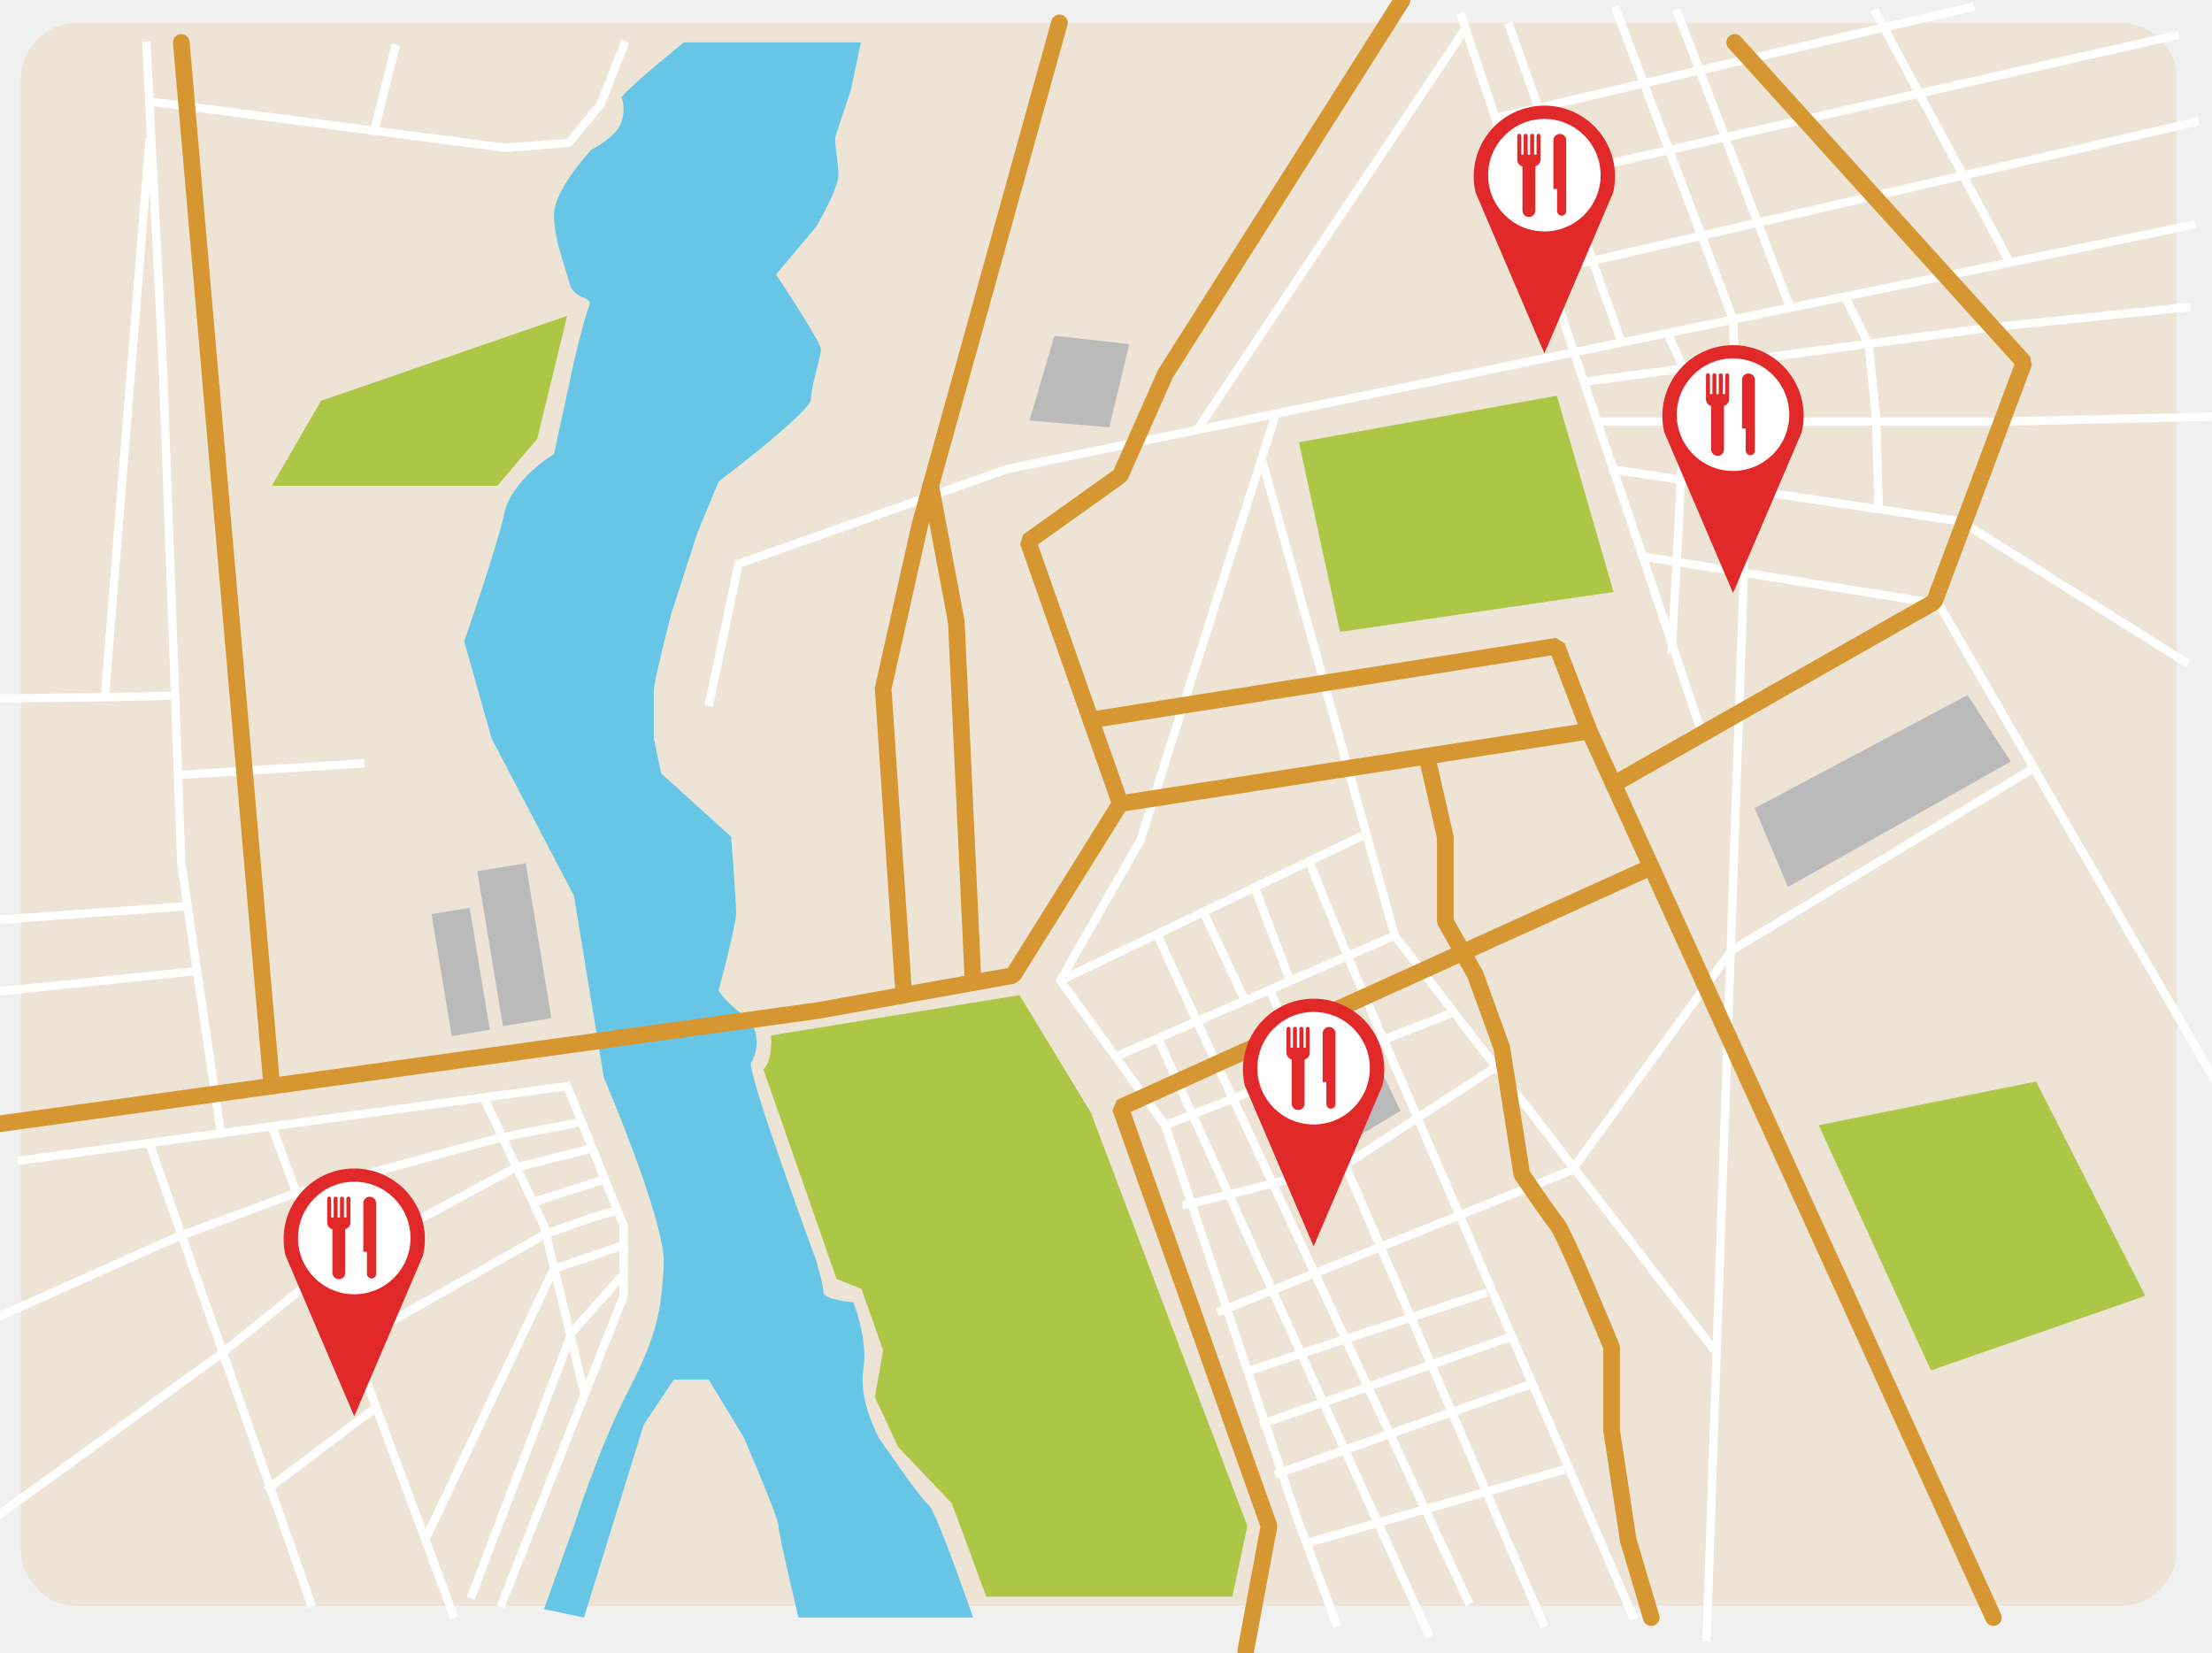
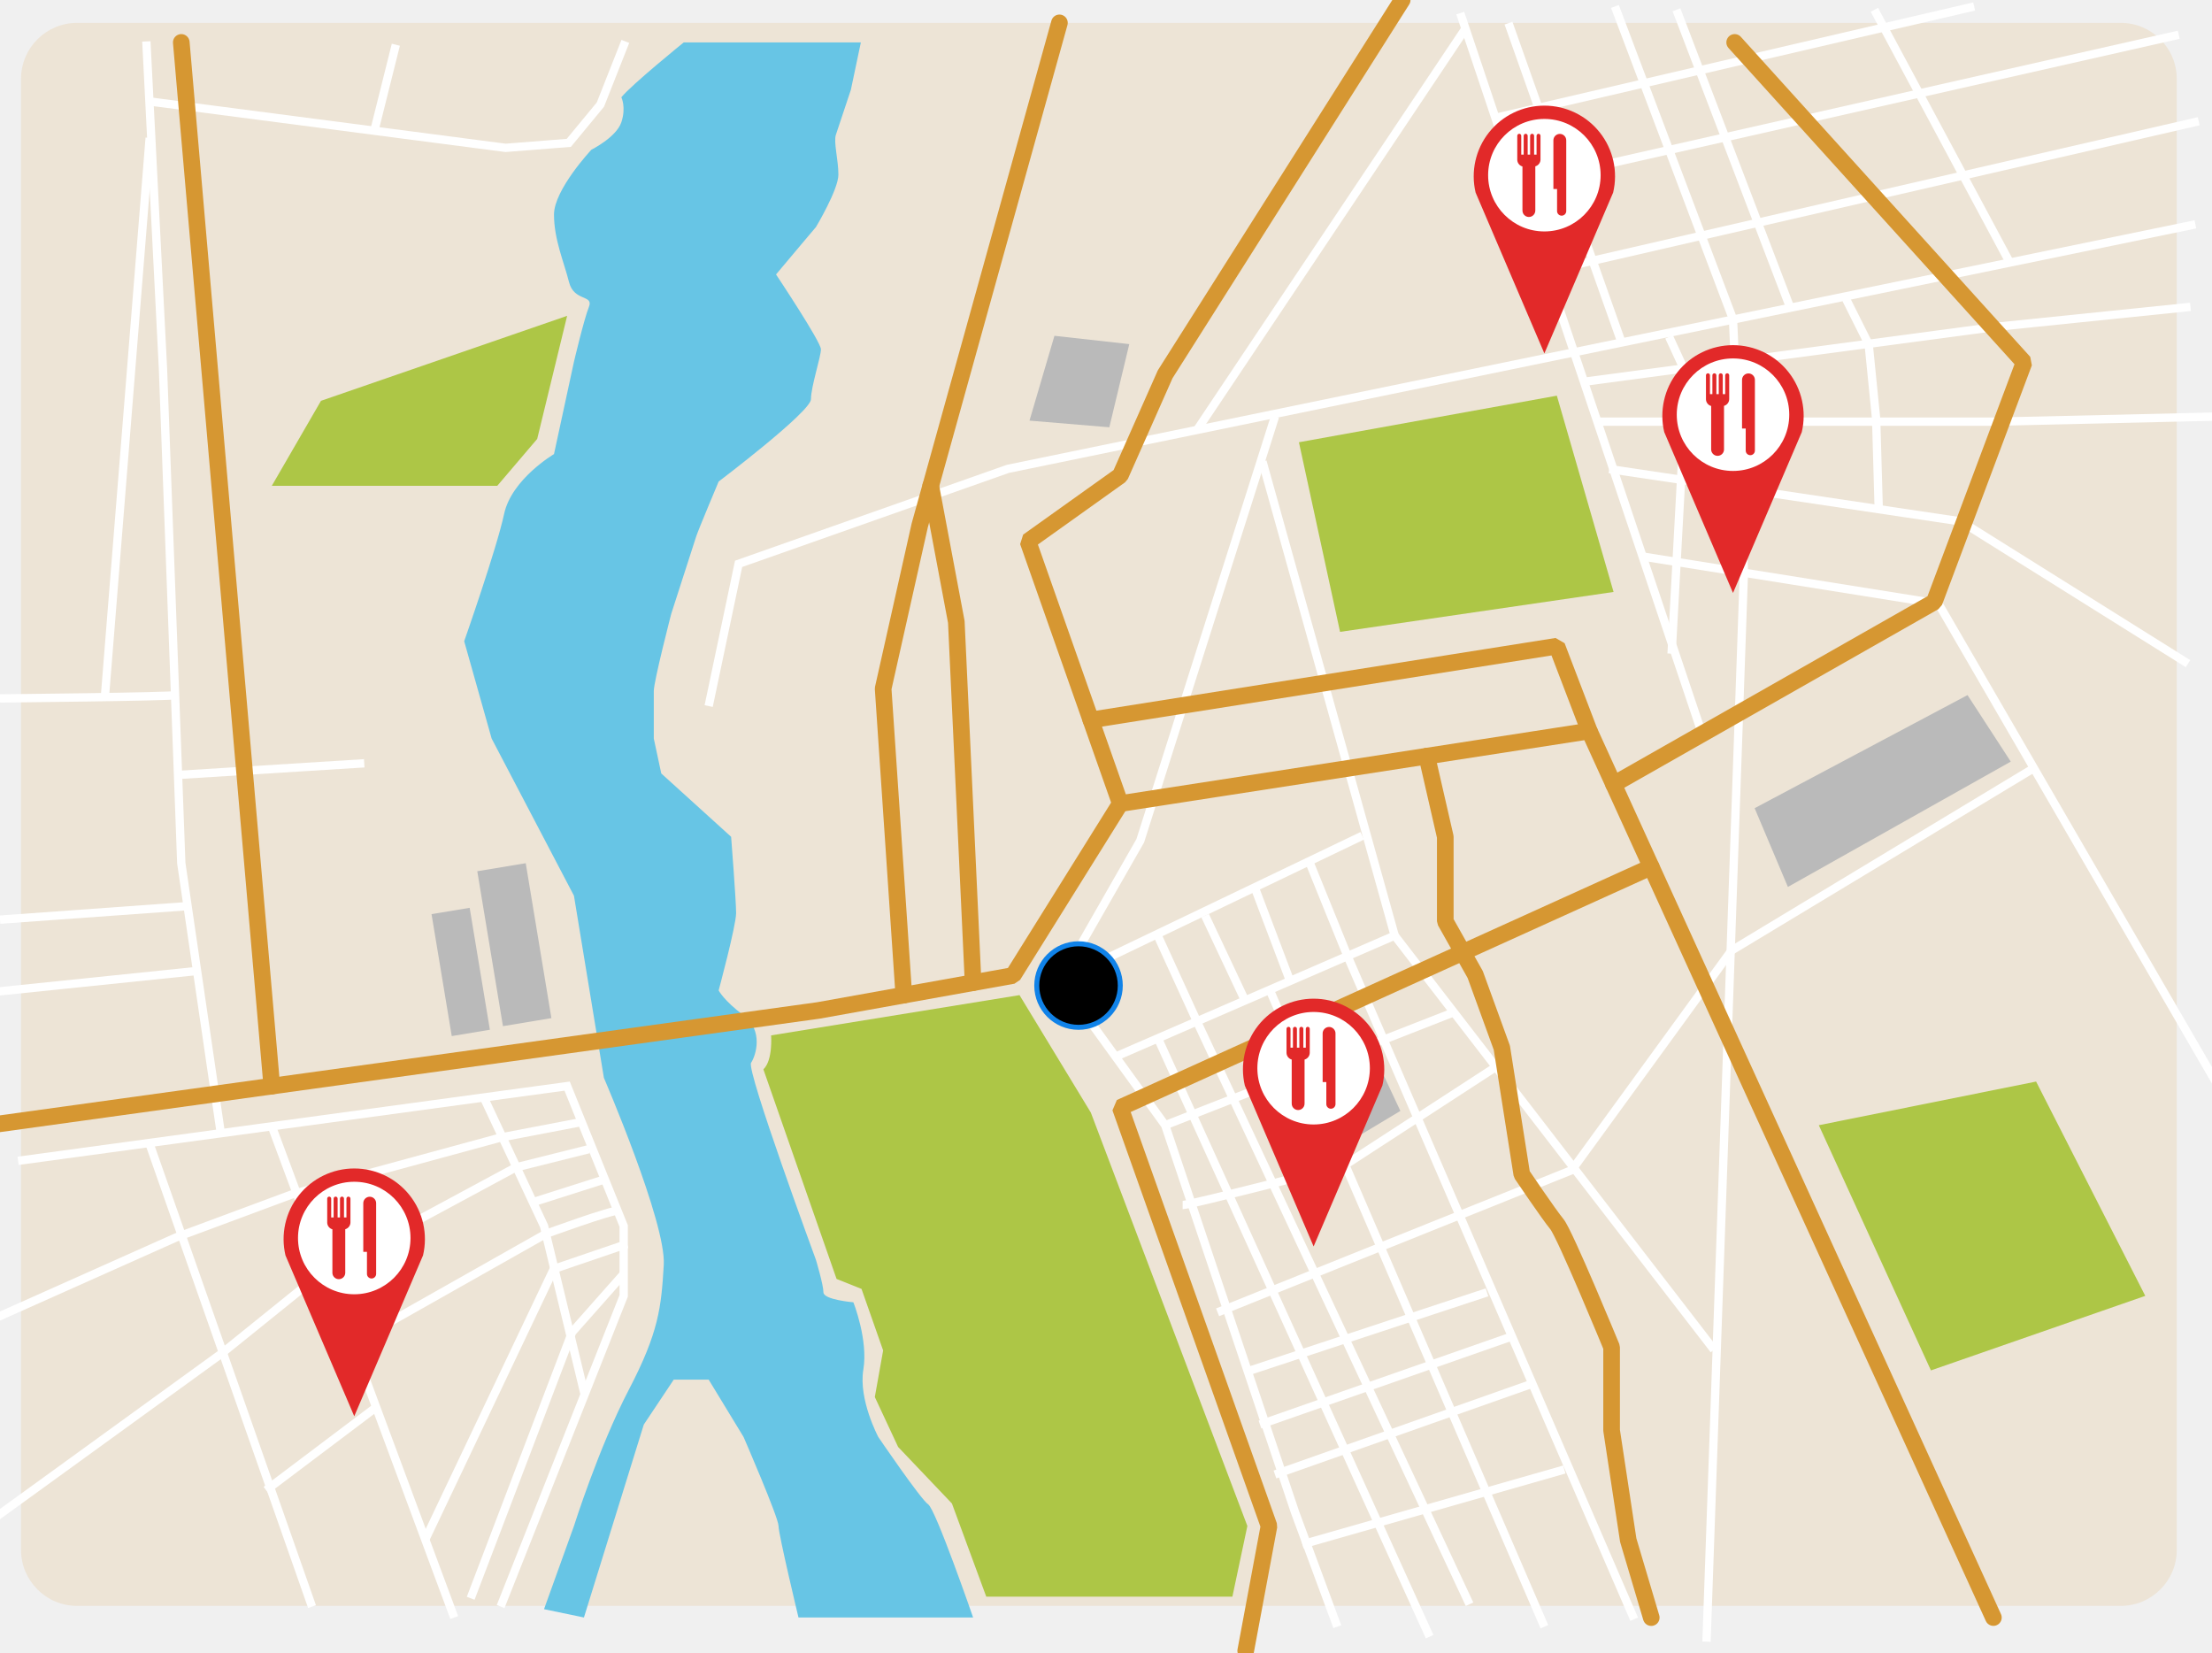
<svg xmlns="http://www.w3.org/2000/svg" id="map" viewBox="0 0 1330 993.77">
  <defs>
    <style>
-         .mapFoodCls-1 {
-             fill: #ede4d6;
-         }
-         
-         .mapFoodCls-2 {
-             fill: #67c5e5;
-         }
-         
-         .mapFoodCls-3 {
-             fill: #adc646;
-         }
-         
-         .mapFoodCls-4,
-         .mapFoodCls-6 {
-             fill: none;
-         }
-         
-         .mapFoodCls-4 {
-             stroke: #fff;
-             stroke-miterlimit: 10;
-             stroke-width: 5px;
-         }
-         
-         .mapFoodCls-5 {
-             fill: #bababa;
-         }
-         
-         .mapFoodCls-6 {
-             stroke: #d69732;
-             stroke-linecap: round;
-             stroke-linejoin: bevel;
-             stroke-width: 10px;
-         }
-         
-         .mapFoodCls-7 {
-             fill: #e22929;
-         }
-         
-         .mapFoodCls-8 {
-             fill: #fff;
-         }
+             .mapFoodCls-1 {
+                 fill: #ede4d6;
+             }
+ 
+             .mapFoodCls-2 {
+                 fill: #67c5e5;
+             }
+ 
+             .mapFoodCls-3 {
+                 fill: #adc646;
+             }
+ 
+             .mapFoodCls-4,
+             .mapFoodCls-6 {
+                 fill: none;
+             }
+ 
+             .mapFoodCls-4 {
+                 stroke: #fff;
+                 stroke-miterlimit: 10;
+                 stroke-width: 5px;
+             }
+ 
+             .mapFoodCls-5 {
+                 fill: #bababa;
+             }
+ 
+             .mapFoodCls-6 {
+                 stroke: #d69732;
+                 stroke-linecap: round;
+                 stroke-linejoin: bevel;
+                 stroke-width: 10px;
+             }
+ 
+             .mapFoodCls-7 {
+                 fill: #e22929;
+             }
+ 
+             .mapFoodCls-8 {
+                 fill: #fff;
+             }
+ 
+             .mapFoodCls-9 {
+                 fill: #1082e8;
+             }
+ 
+             .mapFoodCls-10 {
+                 stroke: #1082e8;
+                 stroke-width: 3px;
+             }
        </style>
  </defs>
  <rect class="mapFoodCls-1" x="12.65" y="13.75" width="1296.16" height="951.7" rx="33.69" ry="33.69" />
  <path class="mapFoodCls-2" d="M411.1,25.5s-31.5,25.5-37.5,33c0,0,3,6,0,15s-18,16.5-18,16.5-22.5,24-22.5,39,6,28.5,9,40.5,15,7.5,12,15-9,33-9,33l-12,55.5s-25.5,15-30,36-24,76.5-24,76.5l16.5,58.5,49.5,94.5,18,109.49s37.5,87,36,112.49-3,40.5-21,75-33,81.95-33,81.95l-18,50,24,5,36-116,18-27h21l21,34.5s21,48.4,21,53.45,12,55.05,12,55.05h105s-22.5-65-27-68-30-40.5-30-40.5-12-22.5-9-40.5-6-40.5-6-40.5-18-1.5-18-6-4.5-19.5-4.5-19.5-42-114-39-118.49,7.5-19.5-4.5-28.5-15-15-15-15,10.5-39,10.5-46.5-3-45.87-3-45.87L397.6,465l-4.5-21v-28.5c0-6,10.5-46.5,10.5-46.5s13.5-42,15-46.5,13.5-33,13.5-33,55.5-42,55.5-49.5,6-25.5,6-30-27-45-27-45c7.5-9,24-28.5,24-28.5S504.1,114,504.1,105s-3-19.5-1.5-24l9-27,6-28.5H411.1Z" />
-   <path class="mapFoodCls-3" d="M463.64,622.47s1.17,14.93-4.64,20.42l44,126,15,6,13,37-5,28,14,30,32.36,34,20.64,56H741l9-42.48L655.89,668.89,613,598.26Z" />
-   <polygon class="mapFoodCls-3" points="805.73 379.88 970.18 355.88 936.08 237.88 781 265.88 805.73 379.88" />
-   <polygon class="mapFoodCls-3" points="341 189.88 323 263.88 299 292.06 163.43 292.06 193 240.97 341 189.88" />
-   <polygon class="mapFoodCls-3" points="1093.59 676.47 1161 823.88 1289.88 779.07 1224.24 650.23 1093.59 676.47" />
  <polyline class="mapFoodCls-4" points="10.86 697.88 341 652.97 375 737.06 375 779.07 301 965.88" />
  <polyline class="mapFoodCls-4" points="290.88 659.78 327.11 737.06 351.53 838.32" />
  <line class="mapFoodCls-4" x1="163.43" y1="677.13" x2="273.11" y2="972.46" />
  <line class="mapFoodCls-4" x1="89.74" y1="687.15" x2="187.61" y2="965.89" />
  <polyline class="mapFoodCls-4" points="348 674.88 301 683.88 176 717.88 106 743.88 -6 793.88" />
  <polyline class="mapFoodCls-4" points="354 690.88 310 701.88 195 763.88 133 813.88 -5 913.88" />
  <line class="mapFoodCls-4" x1="364" y1="708.89" x2="320" y2="722.89" />
  <path class="mapFoodCls-4" d="M372,727.89c-3-1-44,14-44,14l-115,65" />
  <polyline class="mapFoodCls-4" points="377 747.88 333 762.88 256 924.88" />
  <polyline class="mapFoodCls-4" points="375 765.88 344 800.88 283 960.88" />
  <line class="mapFoodCls-4" x1="225" y1="846.89" x2="160" y2="895.89" />
  <polyline class="mapFoodCls-4" points="133 682.88 109 518.88 98 221.88 88 24.89" />
  <line class="mapFoodCls-4" x1="107" y1="465.89" x2="219" y2="458.89" />
  <line class="mapFoodCls-4" x1="111" y1="544.89" y2="552.89" />
  <line class="mapFoodCls-4" x1="117" y1="583.89" x2="-9" y2="596.89" />
  <path class="mapFoodCls-4" d="M106,417.89c-3,1-106,2-106,2" />
  <line class="mapFoodCls-4" x1="63" y1="419.89" x2="90" y2="82.89" />
  <polyline class="mapFoodCls-4" points="89 60.88 304 88.89 342 85.89 361 62.88 376 24.89" />
  <line class="mapFoodCls-4" x1="225" y1="78.89" x2="238" y2="26.89" />
  <polyline class="mapFoodCls-4" points="1320 134.88 606 281.88 444.1 338.98 426.1 424.48" />
  <line class="mapFoodCls-4" x1="1023" y1="439.89" x2="878" y2="7.89" />
  <line class="mapFoodCls-4" x1="931" y1="162.89" x2="1322" y2="72.89" />
  <line class="mapFoodCls-4" x1="912" y1="110.89" x2="1310" y2="20.89" />
  <line class="mapFoodCls-4" x1="899" y1="70.89" x2="1187" y2="3.89" />
  <line class="mapFoodCls-4" x1="975" y1="205.89" x2="907" y2="13.89" />
  <polyline class="mapFoodCls-4" points="971 3.88 1042 191.88 1048.57 343.48 1026.07 986.95" />
  <line class="mapFoodCls-4" x1="1076" y1="183.89" x2="1008" y2="5.89" />
  <line class="mapFoodCls-4" x1="1209" y1="158.89" x2="1127" y2="5.89" />
  <polyline class="mapFoodCls-4" points="987.07 334.48 1165.57 362.98 1339.56 662.97" />
  <polyline class="mapFoodCls-4" points="967.58 281.99 1179.06 313.48 1315.56 398.98" />
  <polyline class="mapFoodCls-4" points="960.08 253.49 1200.06 253.49 1330.56 250.49" />
  <polyline class="mapFoodCls-4" points="952.58 229.49 1200.06 196.49 1317.06 184.49" />
  <polyline class="mapFoodCls-4" points="1003.57 202.49 1012.57 221.99 1012.57 254.99 1005.07 392.98" />
  <polyline class="mapFoodCls-4" points="1110.07 179.99 1123.57 206.99 1128.07 251.99 1129.57 304.49" />
  <line class="mapFoodCls-4" x1="720.09" y1="257.99" x2="880.58" y2="18" />
  <polyline class="mapFoodCls-4" points="804.08 977.95 778.59 908.96 700.59 676.47 637.59 589.47 685.59 505.48 766.59 250.49" />
  <polyline class="mapFoodCls-4" points="759.09 277.49 838.58 562.47 669.09 635.97" />
  <line class="mapFoodCls-4" x1="637.59" y1="589.47" x2="819.08" y2="502.47" />
  <polyline class="mapFoodCls-4" points="787.58 518.97 810.08 574.47 982.57 973.45" />
  <line class="mapFoodCls-4" x1="754.59" y1="533.97" x2="775.58" y2="589.47" />
  <line class="mapFoodCls-4" x1="724.59" y1="550.47" x2="748.59" y2="601.47" />
  <polyline class="mapFoodCls-4" points="696.09 562.47 720.09 614.97 883.58 964.45" />
  <line class="mapFoodCls-4" x1="838.58" y1="562.47" x2="1030.57" y2="811.46" />
  <line class="mapFoodCls-4" x1="763.59" y1="595.47" x2="928.58" y2="977.95" />
  <line class="mapFoodCls-4" x1="696.09" y1="623.97" x2="859.58" y2="983.95" />
  <line class="mapFoodCls-4" x1="700.59" y1="676.47" x2="873.08" y2="608.97" />
  <path class="mapFoodCls-4" d="M711.09,724.46c4.5,0,97.5-24,97.5-24l90-58.5" />
  <polyline class="mapFoodCls-4" points="732.09 788.96 945.08 703.47 1041.07 571.47 1222.56 461.98" />
  <line class="mapFoodCls-4" x1="748.59" y1="824.96" x2="894.08" y2="776.96" />
  <line class="mapFoodCls-4" x1="757.59" y1="856.46" x2="907.58" y2="803.96" />
  <line class="mapFoodCls-4" x1="766.59" y1="886.46" x2="919.58" y2="832.46" />
  <line class="mapFoodCls-4" x1="783.08" y1="928.45" x2="940.58" y2="883.46" />
+   <path class="mapFoodCls-3" d="M463.64,622.47s1.17,14.93-4.64,20.42l44,126,15,6,13,37-5,28,14,30,32.36,34,20.64,56H741l9-42.48L655.89,668.89,613,598.26Z" />
+   <polygon class="mapFoodCls-3" points="805.73 379.88 970.18 355.88 936.08 237.88 781 265.88 805.73 379.88" />
+   <polygon class="mapFoodCls-3" points="341 189.88 323 263.88 299 292.06 163.43 292.06 193 240.97 341 189.88" />
+   <polygon class="mapFoodCls-3" points="1093.59 676.47 1161 823.88 1289.88 779.07 1224.24 650.23 1093.59 676.47" />
  <rect class="mapFoodCls-5" x="294.45" y="520.77" width="29.53" height="94.41" transform="translate(-88.66 58.16) rotate(-9.41)" />
  <rect class="mapFoodCls-5" x="265.34" y="547.21" width="23.24" height="74.31" transform="translate(-91.77 53.11) rotate(-9.41)" />
  <polygon class="mapFoodCls-5" points="619 252.88 667 256.88 679 206.88 634 201.88 619 252.88" />
  <polygon class="mapFoodCls-5" points="798 651.88 812 685.88 842 667.88 827 635.88 798 651.88" />
  <polygon class="mapFoodCls-5" points="1075 533.22 1209 457.88 1183 417.88 1055 485.88 1075 533.22" />
  <polyline class="mapFoodCls-6" points="-6.35 676.47 492.1 607.47 609.09 586.47 673.59 483.11 618.09 325.48 673.59 285.88 700.59 224.99 843.08 0" />
  <polyline class="mapFoodCls-6" points="673.59 483.11 955.58 439.48 1198.56 972.46" />
  <polyline class="mapFoodCls-6" points="655.89 432.84 936.08 388.48 955.58 439.48" />
  <polyline class="mapFoodCls-6" points="992.84 521.22 673.59 665.88 763 917.41 749 992.46" />
  <path class="mapFoodCls-6" d="M857.87,454.59L869,503.11v50.78l18,32,16,44L915,706s16.15,23.92,21.08,29.92,32.92,74,32.92,74v50l10,66,13.84,46.57" />
  <polyline class="mapFoodCls-6" points="543.43 598.26 531 413.98 553 315.88 637 13.75" />
  <polyline class="mapFoodCls-6" points="585.09 590.78 575 373.88 559.62 292.06" />
  <polyline class="mapFoodCls-6" points="1043 25.5 1217 217.88 1163 361.88 970.18 471.52" />
  <line class="mapFoodCls-6" x1="163.43" y1="652.97" x2="109" y2="25.5" />
  <path class="mapFoodCls-7" d="M213,702.48h0a42.49,42.49,0,0,1,41.35,52.26L213,851.44l-41.35-96.7A42.49,42.49,0,0,1,213,702.48Z" />
  <circle class="mapFoodCls-8" cx="213" cy="744.29" r="33.82" />
  <path class="mapFoodCls-7" d="M222.3,719.47a3.87,3.87,0,0,0-3.87,3.87v29.27h2.21v13.26a2.76,2.76,0,0,0,5.52,0V723.34A3.87,3.87,0,0,0,222.3,719.47Z" />
  <path class="mapFoodCls-7" d="M209.5,719.4a1.2,1.2,0,0,0-1.2,1.2v11.32h-1.47V720.6a1.2,1.2,0,1,0-2.4,0v11.32H203V720.6a1.2,1.2,0,1,0-2.4,0v11.32h-1.46V720.6a1.2,1.2,0,1,0-2.4,0v14.46h0a4.27,4.27,0,0,0,3.12,4v26.3a3.87,3.87,0,0,0,7.73,0V739a4.27,4.27,0,0,0,3.12-4h0V720.6A1.2,1.2,0,0,0,209.5,719.4Z" />
  <path class="mapFoodCls-7" d="M789.83,600.4h0a42.49,42.49,0,0,1,41.35,52.26l-41.35,96.7-41.35-96.7A42.49,42.49,0,0,1,789.83,600.4Z" />
  <circle class="mapFoodCls-8" cx="789.83" cy="642.21" r="33.82" />
  <path class="mapFoodCls-7" d="M799.13,617.4a3.87,3.87,0,0,0-3.87,3.87v29.27h2.21v13.26a2.76,2.76,0,1,0,5.52,0V621.26A3.87,3.87,0,0,0,799.13,617.4Z" />
  <path class="mapFoodCls-7" d="M786.33,617.32a1.2,1.2,0,0,0-1.2,1.2v11.32h-1.47V618.52a1.2,1.2,0,1,0-2.4,0v11.32H779.8V618.52a1.2,1.2,0,1,0-2.4,0v11.32h-1.46V618.52a1.2,1.2,0,1,0-2.4,0V633h0a4.27,4.27,0,0,0,3.12,4v26.3a3.87,3.87,0,1,0,7.73,0v-26.3a4.27,4.27,0,0,0,3.12-4h0V618.52A1.2,1.2,0,0,0,786.33,617.32Z" />
  <path class="mapFoodCls-7" d="M1042,207.51h0a42.49,42.49,0,0,1,41.35,52.26L1042,356.47l-41.35-96.7A42.49,42.49,0,0,1,1042,207.51Z" />
  <circle class="mapFoodCls-8" cx="1042" cy="249.31" r="33.82" />
  <path class="mapFoodCls-7" d="M1051.3,224.5a3.87,3.87,0,0,0-3.87,3.87v29.27h2.21v13.26a2.76,2.76,0,1,0,5.52,0V228.36A3.87,3.87,0,0,0,1051.3,224.5Z" />
  <path class="mapFoodCls-7" d="M1038.5,224.42a1.2,1.2,0,0,0-1.2,1.2v11.32h-1.47V225.62a1.2,1.2,0,1,0-2.4,0v11.32H1032V225.62a1.2,1.2,0,1,0-2.4,0v11.32h-1.46V225.62a1.2,1.2,0,1,0-2.4,0v14.46h0a4.27,4.27,0,0,0,3.12,4v26.3a3.87,3.87,0,0,0,7.73,0V244a4.27,4.27,0,0,0,3.12-4h0V225.62A1.2,1.2,0,0,0,1038.5,224.42Z" />
  <path class="mapFoodCls-7" d="M928.58,63.51h0a42.49,42.49,0,0,1,41.35,52.26l-41.35,96.7-41.35-96.7A42.49,42.49,0,0,1,928.58,63.51Z" />
  <circle class="mapFoodCls-8" cx="928.58" cy="105.32" r="33.82" />
  <path class="mapFoodCls-7" d="M937.87,80.5A3.87,3.87,0,0,0,934,84.37v29.27h2.21V126.9a2.76,2.76,0,0,0,5.52,0V84.37A3.87,3.87,0,0,0,937.87,80.5Z" />
  <path class="mapFoodCls-7" d="M925.08,80.43a1.2,1.2,0,0,0-1.2,1.2V92.95h-1.47V81.63a1.2,1.2,0,1,0-2.4,0V92.95h-1.47V81.63a1.2,1.2,0,1,0-2.4,0V92.95h-1.46V81.63a1.2,1.2,0,1,0-2.4,0V96.09h0a4.27,4.27,0,0,0,3.12,4v26.3a3.87,3.87,0,1,0,7.73,0V100a4.27,4.27,0,0,0,3.12-4h0V81.63A1.2,1.2,0,0,0,925.08,80.43Z" />
+   <g id="currentLocation">
+     <circle class="mapFoodCls-9" cx="648.48" cy="592.51" r="20.61" />
+     <circle class="mapFoodCls-10" cx="648.48" cy="592.51" r="25.11" />
+   </g>
</svg>
